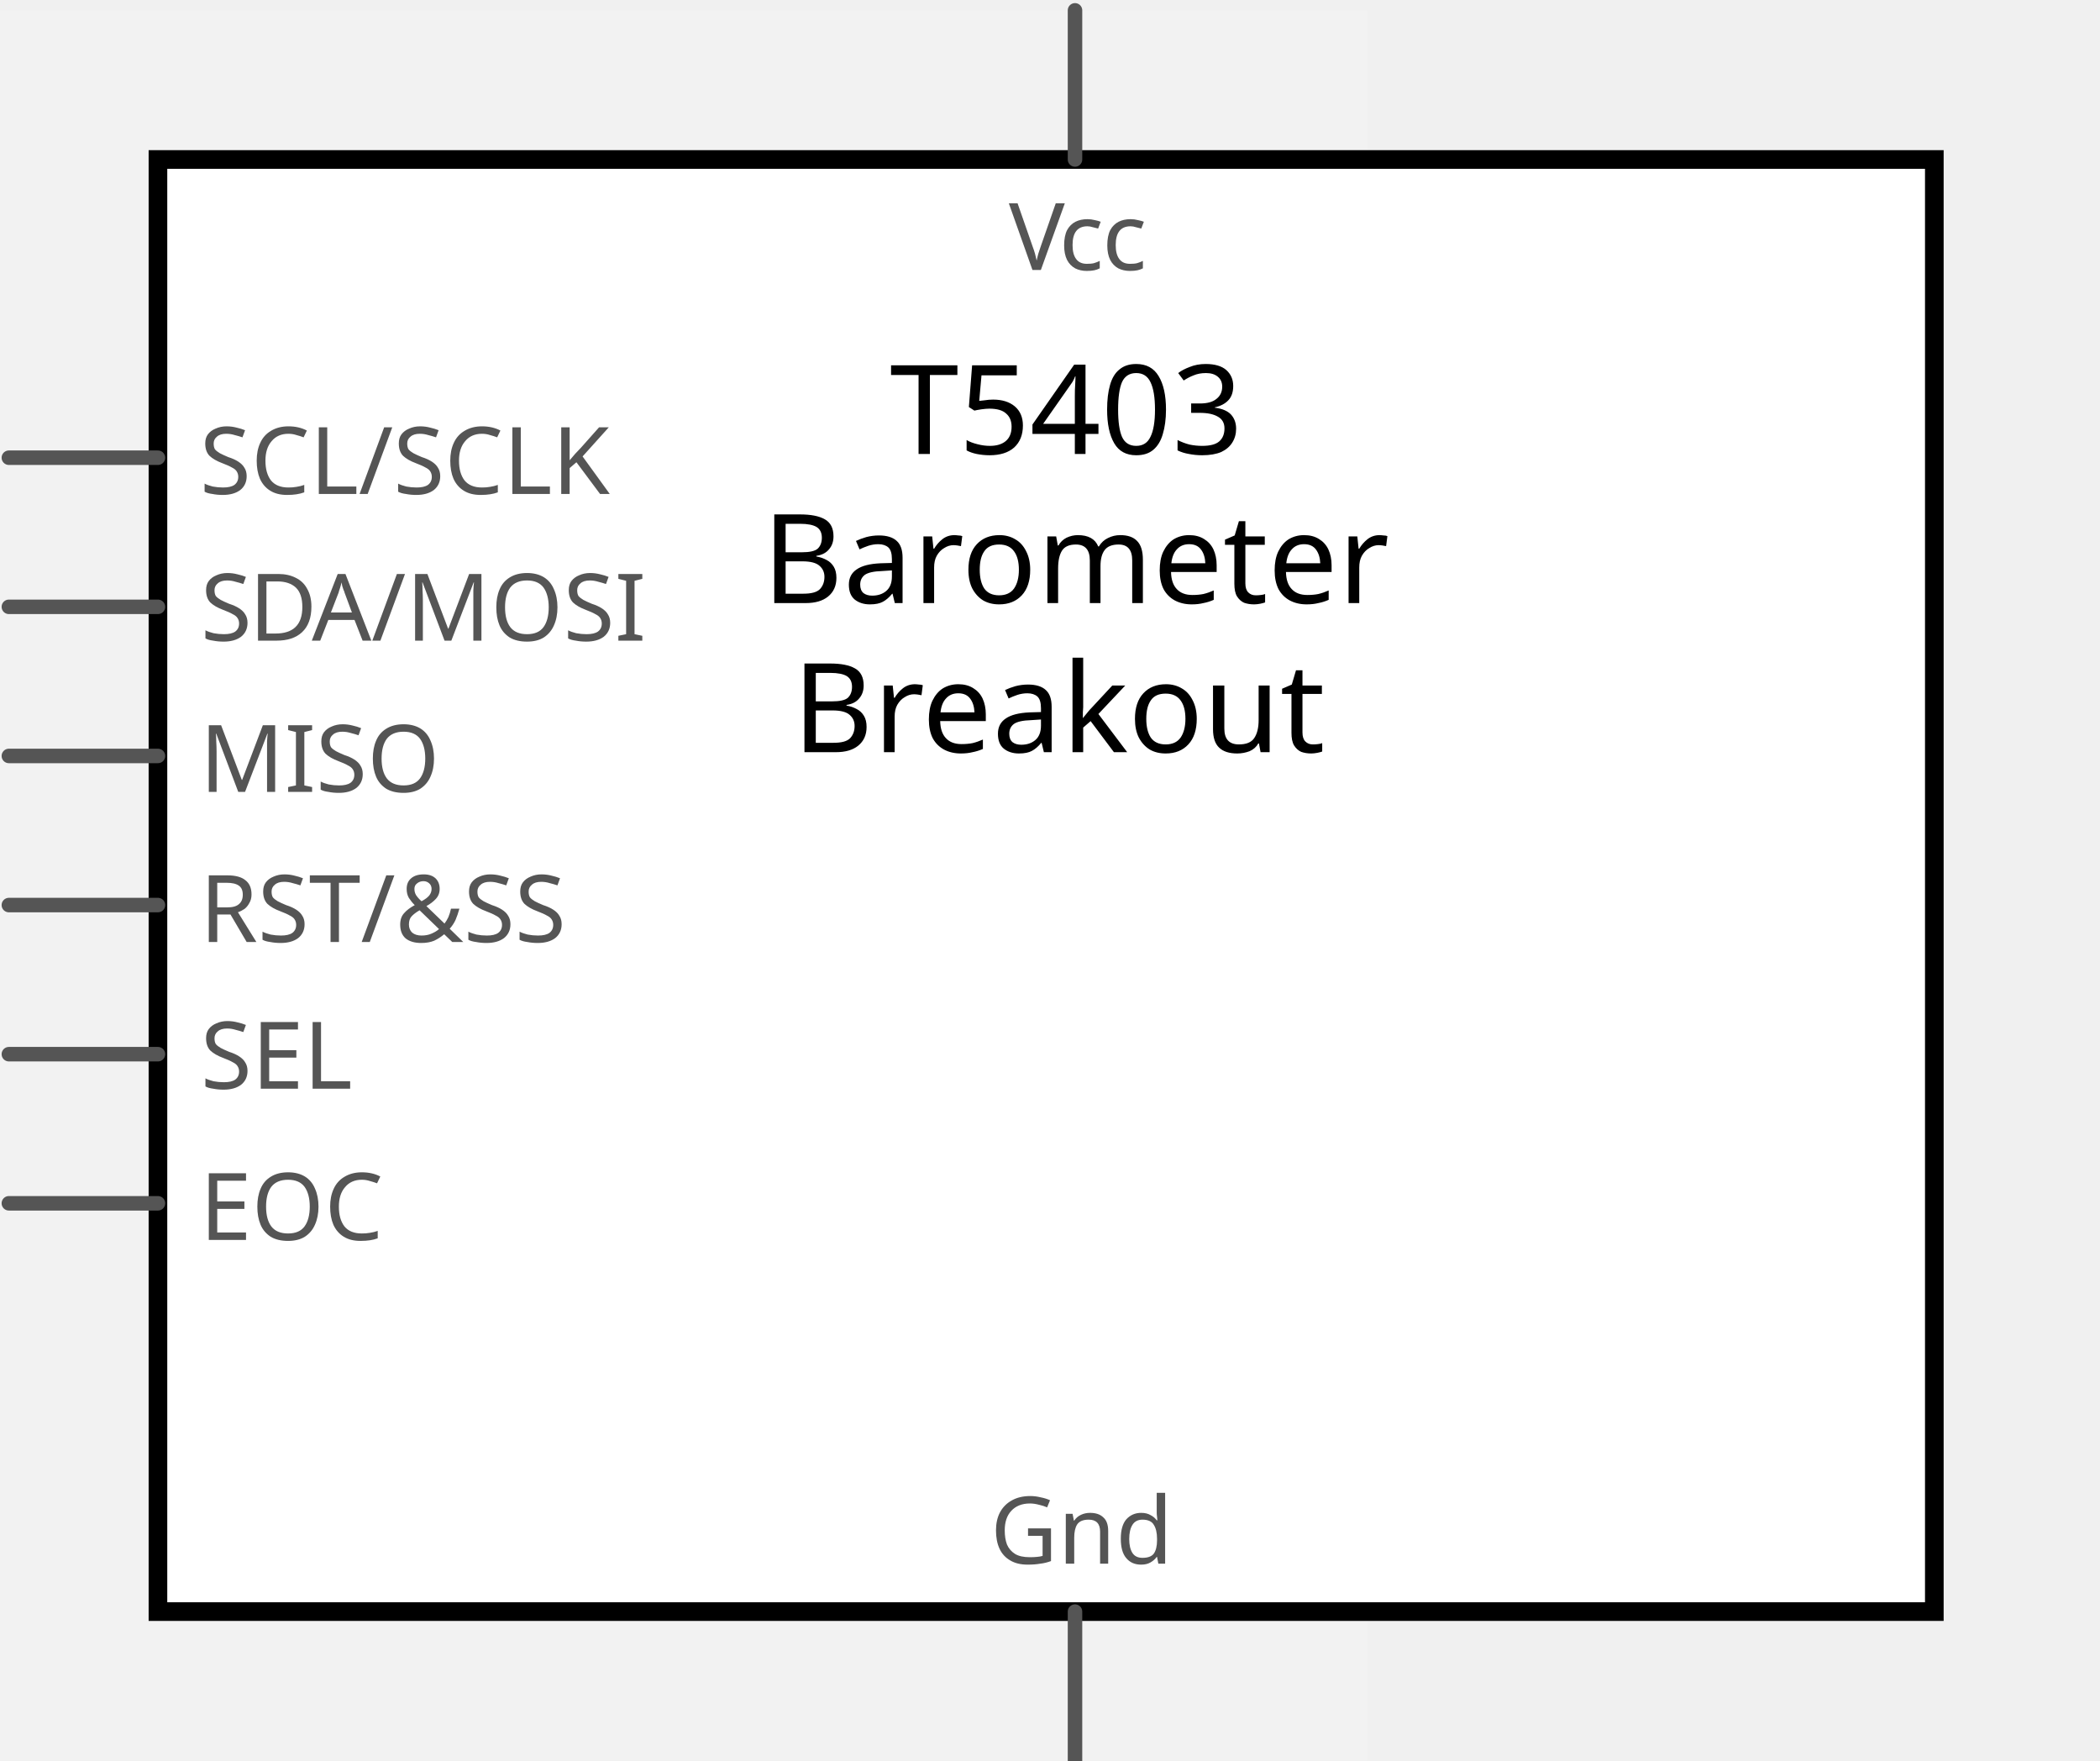
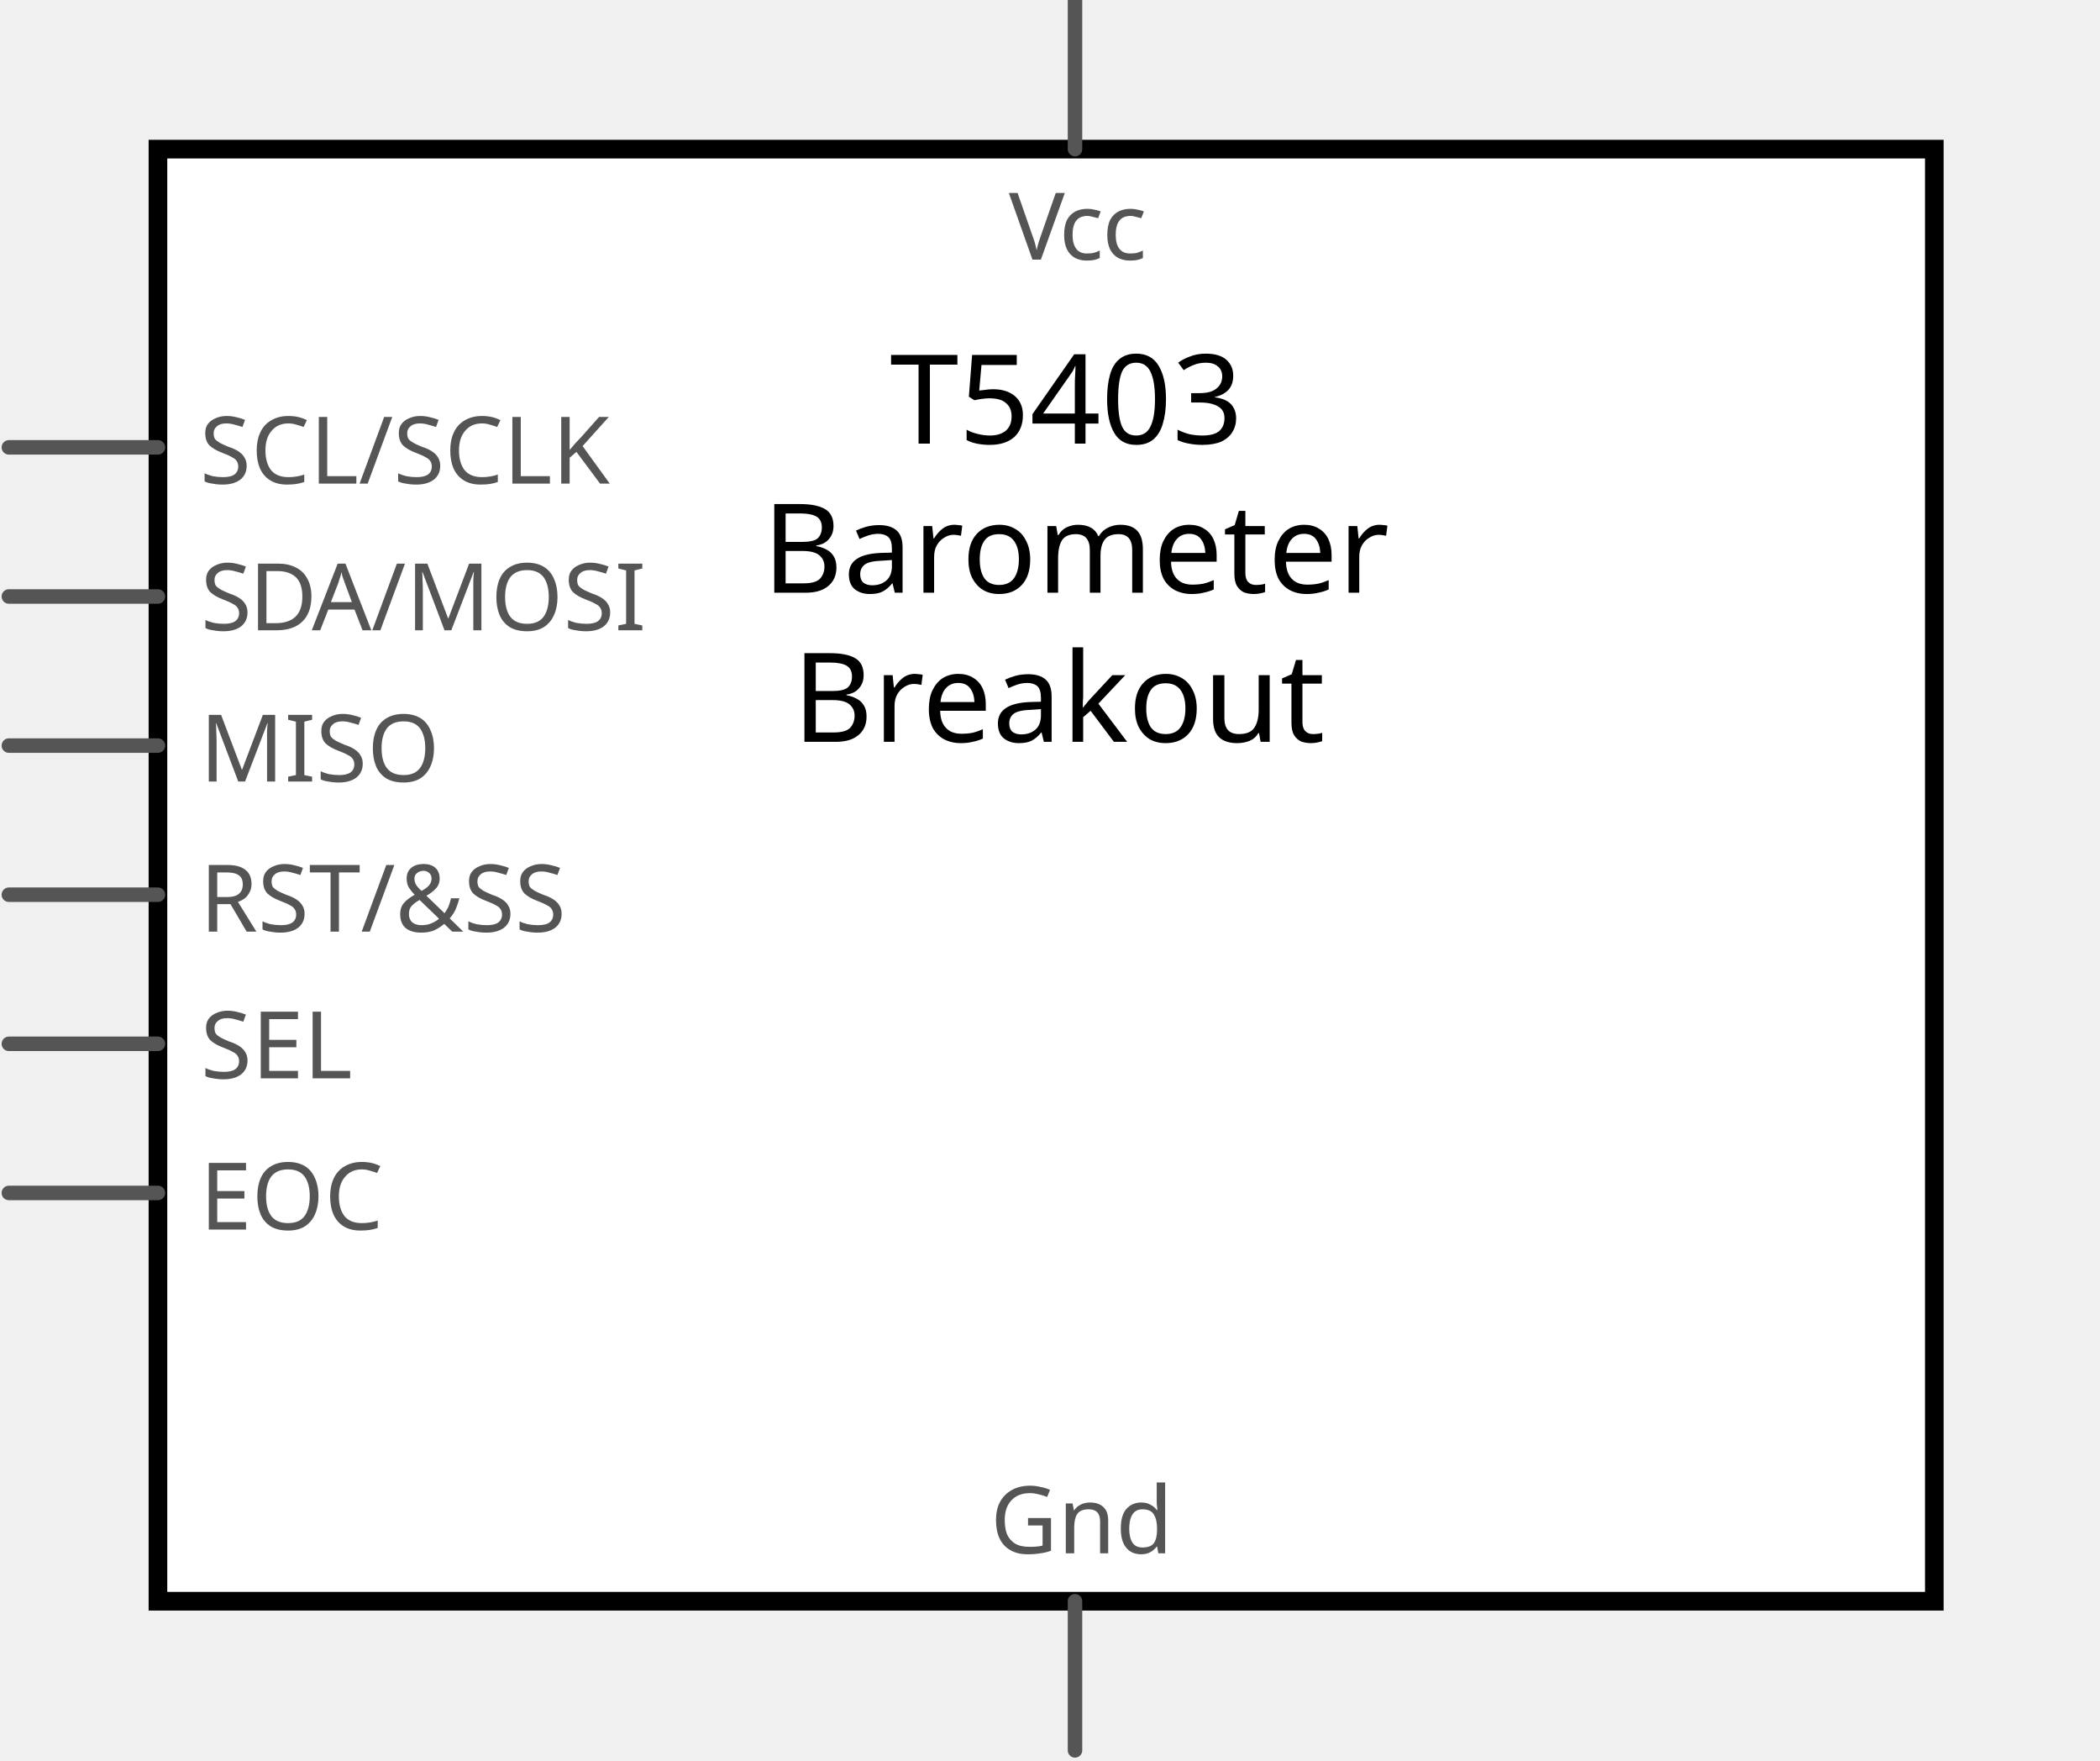
- <svg xmlns="http://www.w3.org/2000/svg" version="1.1" id="Layer_1" x="0px" y="0px" width="101.417px" height="85.015px" viewBox="-4.428 -0.5 101.417 85.015" enable-background="new -4.428 -0.5 101.417 85.015" xml:space="preserve">
-   <g id="background">
-     <rect x="-4.428" y="0" fill="#F2F2F2" width="66.028" height="84.515" />
-   </g>
+ <svg xmlns="http://www.w3.org/2000/svg" version="1.1" id="Layer_1" x="0px" y="0px" width="101.417px" height="85.015px" viewBox="0 0 101.417 85.015" enable-background="new 0 0 101.417 85.015" xml:space="preserve">
  <g id="schematic">
-     <rect id="part_symbol" x="3.2" y="7.2" fill="#FFFFFF" stroke="#000000" stroke-width="0.9" stroke-linecap="round" width="85.788" height="70.114" />
+     <rect id="part_symbol" x="7.628" y="7.2" fill="#FFFFFF" stroke="#000000" stroke-width="0.9" stroke-linecap="round" width="85.788" height="70.114" />
    <g id="pins">
      <g>
-         <line fill="none" stroke="#555555" stroke-width="0.7" stroke-linecap="round" stroke-linejoin="round" x1="47.488" y1="77.314" x2="47.488" y2="84.515" />
+         <line fill="none" stroke="#555555" stroke-width="0.7" stroke-linecap="round" stroke-linejoin="round" x1="51.916" y1="77.314" x2="51.916" y2="84.515" />
      </g>
-       <line fill="none" stroke="#555555" stroke-width="0.7" stroke-linecap="round" stroke-linejoin="round" x1="-4" y1="28.8" x2="3.2" y2="28.8" />
-       <line fill="none" stroke="#555555" stroke-width="0.7" stroke-linecap="round" stroke-linejoin="round" x1="-4" y1="21.6" x2="3.2" y2="21.6" />
-       <line fill="none" stroke="#555555" stroke-width="0.7" stroke-linecap="round" stroke-linejoin="round" x1="-4" y1="43.2" x2="3.2" y2="43.2" />
-       <line fill="none" stroke="#555555" stroke-width="0.7" stroke-linecap="round" stroke-linejoin="round" x1="-4" y1="36" x2="3.2" y2="36" />
-       <line fill="none" stroke="#555555" stroke-width="0.7" stroke-linecap="round" stroke-linejoin="round" x1="-4" y1="50.4" x2="3.2" y2="50.4" />
-       <line fill="none" stroke="#555555" stroke-width="0.7" stroke-linecap="round" stroke-linejoin="round" x1="-4" y1="57.6" x2="3.2" y2="57.6" />
+       <line fill="none" stroke="#555555" stroke-width="0.7" stroke-linecap="round" stroke-linejoin="round" x1="0.428" y1="28.8" x2="7.628" y2="28.8" />
+       <line fill="none" stroke="#555555" stroke-width="0.7" stroke-linecap="round" stroke-linejoin="round" x1="0.428" y1="21.6" x2="7.628" y2="21.6" />
+       <line fill="none" stroke="#555555" stroke-width="0.7" stroke-linecap="round" stroke-linejoin="round" x1="0.428" y1="43.2" x2="7.628" y2="43.2" />
+       <line fill="none" stroke="#555555" stroke-width="0.7" stroke-linecap="round" stroke-linejoin="round" x1="0.428" y1="36" x2="7.628" y2="36" />
+       <line fill="none" stroke="#555555" stroke-width="0.7" stroke-linecap="round" stroke-linejoin="round" x1="0.428" y1="50.4" x2="7.628" y2="50.4" />
+       <line fill="none" stroke="#555555" stroke-width="0.7" stroke-linecap="round" stroke-linejoin="round" x1="0.428" y1="57.6" x2="7.628" y2="57.6" />
      <g>
-         <line fill="none" stroke="#555555" stroke-width="0.7" stroke-linecap="round" stroke-linejoin="round" x1="47.488" y1="7.201" x2="47.488" y2="0" />
+         <line fill="none" stroke="#555555" stroke-width="0.7" stroke-linecap="round" stroke-linejoin="round" x1="51.916" y1="7.201" x2="51.916" y2="0" />
      </g>
    </g>
    <g id="pin_labels">
-       <text transform="matrix(1 0 0 1 43.3914 75)" fill="#555555" font-family="'DroidSans'" font-size="4.5">Gnd</text>
-       <text transform="matrix(1 0 0 1 44.2928 12.5352)" fill="#555555" font-family="'DroidSans'" font-size="4.5">V</text>
-       <text transform="matrix(1 0 0 1 46.7137 12.5352)" fill="#555555" font-family="'DroidSans'" font-size="4.5">c</text>
-       <text transform="matrix(1 0 0 1 48.7976 12.5352)" fill="#555555" font-family="'DroidSans'" font-size="4.5">c</text>
-       <text transform="matrix(1 0 0 1 5.219 23.3507)" fill="#555555" font-family="'DroidSans'" font-size="4.5">SCL/SCLK</text>
-       <text transform="matrix(1 0 0 1 5.2595 30.4332)" enable-background="new    ">
-         <tspan x="0" y="0" fill="#555555" font-family="'DroidSans'" font-size="4.5">S</tspan>
-         <tspan x="2.336" y="0" fill="#555555" font-family="'DroidSans'" font-size="4.5">D</tspan>
-         <tspan x="5.37" y="0" fill="#555555" font-family="'DroidSans'" font-size="4.5">A/MOSI</tspan>
-       </text>
-       <text transform="matrix(1 0 0 1 5.219 37.736)" fill="#555555" font-family="'DroidSans'" font-size="4.5">MISO</text>
-       <text transform="matrix(1 0 0 1 5.219 44.9839)" fill="#555555" font-family="'DroidSans'" font-size="4.5">RST/&amp;SS</text>
-       <text transform="matrix(1 0 0 1 5.2595 52.0664)" fill="#555555" font-family="'DroidSans'" font-size="4.5">SEL</text>
-       <text transform="matrix(1 0 0 1 5.219 59.3692)" fill="#555555" font-family="'DroidSans'" font-size="4.5">EOC</text>
+       <text transform="matrix(1 0 0 1 47.8194 75)" fill="#555555" font-family="'DroidSans'" font-size="4.5">Gnd</text>
+       <text transform="matrix(1 0 0 1 48.7208 12.5352)" fill="#555555" font-family="'DroidSans'" font-size="4.5">V</text>
+       <text transform="matrix(1 0 0 1 51.1417 12.5352)" fill="#555555" font-family="'DroidSans'" font-size="4.5">c</text>
+       <text transform="matrix(1 0 0 1 53.2256 12.5352)" fill="#555555" font-family="'DroidSans'" font-size="4.5">c</text>
+       <text transform="matrix(1 0 0 1 9.647 23.3507)" fill="#555555" font-family="'DroidSans'" font-size="4.5">SCL/SCLK</text>
+       <text transform="matrix(1 0 0 1 9.6875 30.4332)" fill="#555555" font-family="'DroidSans'" font-size="4.5">S</text>
+       <text transform="matrix(1 0 0 1 12.0235 30.4332)" fill="#555555" font-family="'DroidSans'" font-size="4.5">D</text>
+       <text transform="matrix(1 0 0 1 15.0575 30.4332)" fill="#555555" font-family="'DroidSans'" font-size="4.5">A/MOSI</text>
+       <text transform="matrix(1 0 0 1 9.647 37.736)" fill="#555555" font-family="'DroidSans'" font-size="4.5">MISO</text>
+       <text transform="matrix(1 0 0 1 9.647 44.9839)" fill="#555555" font-family="'DroidSans'" font-size="4.5">RST/&amp;SS</text>
+       <text transform="matrix(1 0 0 1 9.6875 52.0664)" fill="#555555" font-family="'DroidSans'" font-size="4.5">SEL</text>
+       <text transform="matrix(1 0 0 1 9.647 59.3692)" fill="#555555" font-family="'DroidSans'" font-size="4.5">EOC</text>
    </g>
-     <text transform="matrix(1 0 0 1 38.5425 21.4189)" font-family="'DroidSans'" font-size="6">T5403 </text>
-     <text transform="matrix(1 0 0 1 32.3873 28.6191)" enable-background="new    ">
-       <tspan x="0" y="0" font-family="'DroidSans'" font-size="6">Barometer</tspan>
-       <tspan x="1.456" y="7.2" font-family="'DroidSans'" font-size="6">Breakout </tspan>
-     </text>
+     <text transform="matrix(1 0 0 1 42.9705 21.4189)" font-family="'DroidSans'" font-size="6">T5403 </text>
+     <text transform="matrix(1 0 0 1 36.8153 28.6191)" font-family="'DroidSans'" font-size="6">Barometer</text>
+     <text transform="matrix(1 0 0 1 38.2713 35.8191)" font-family="'DroidSans'" font-size="6">Breakout </text>
  </g>
</svg>
